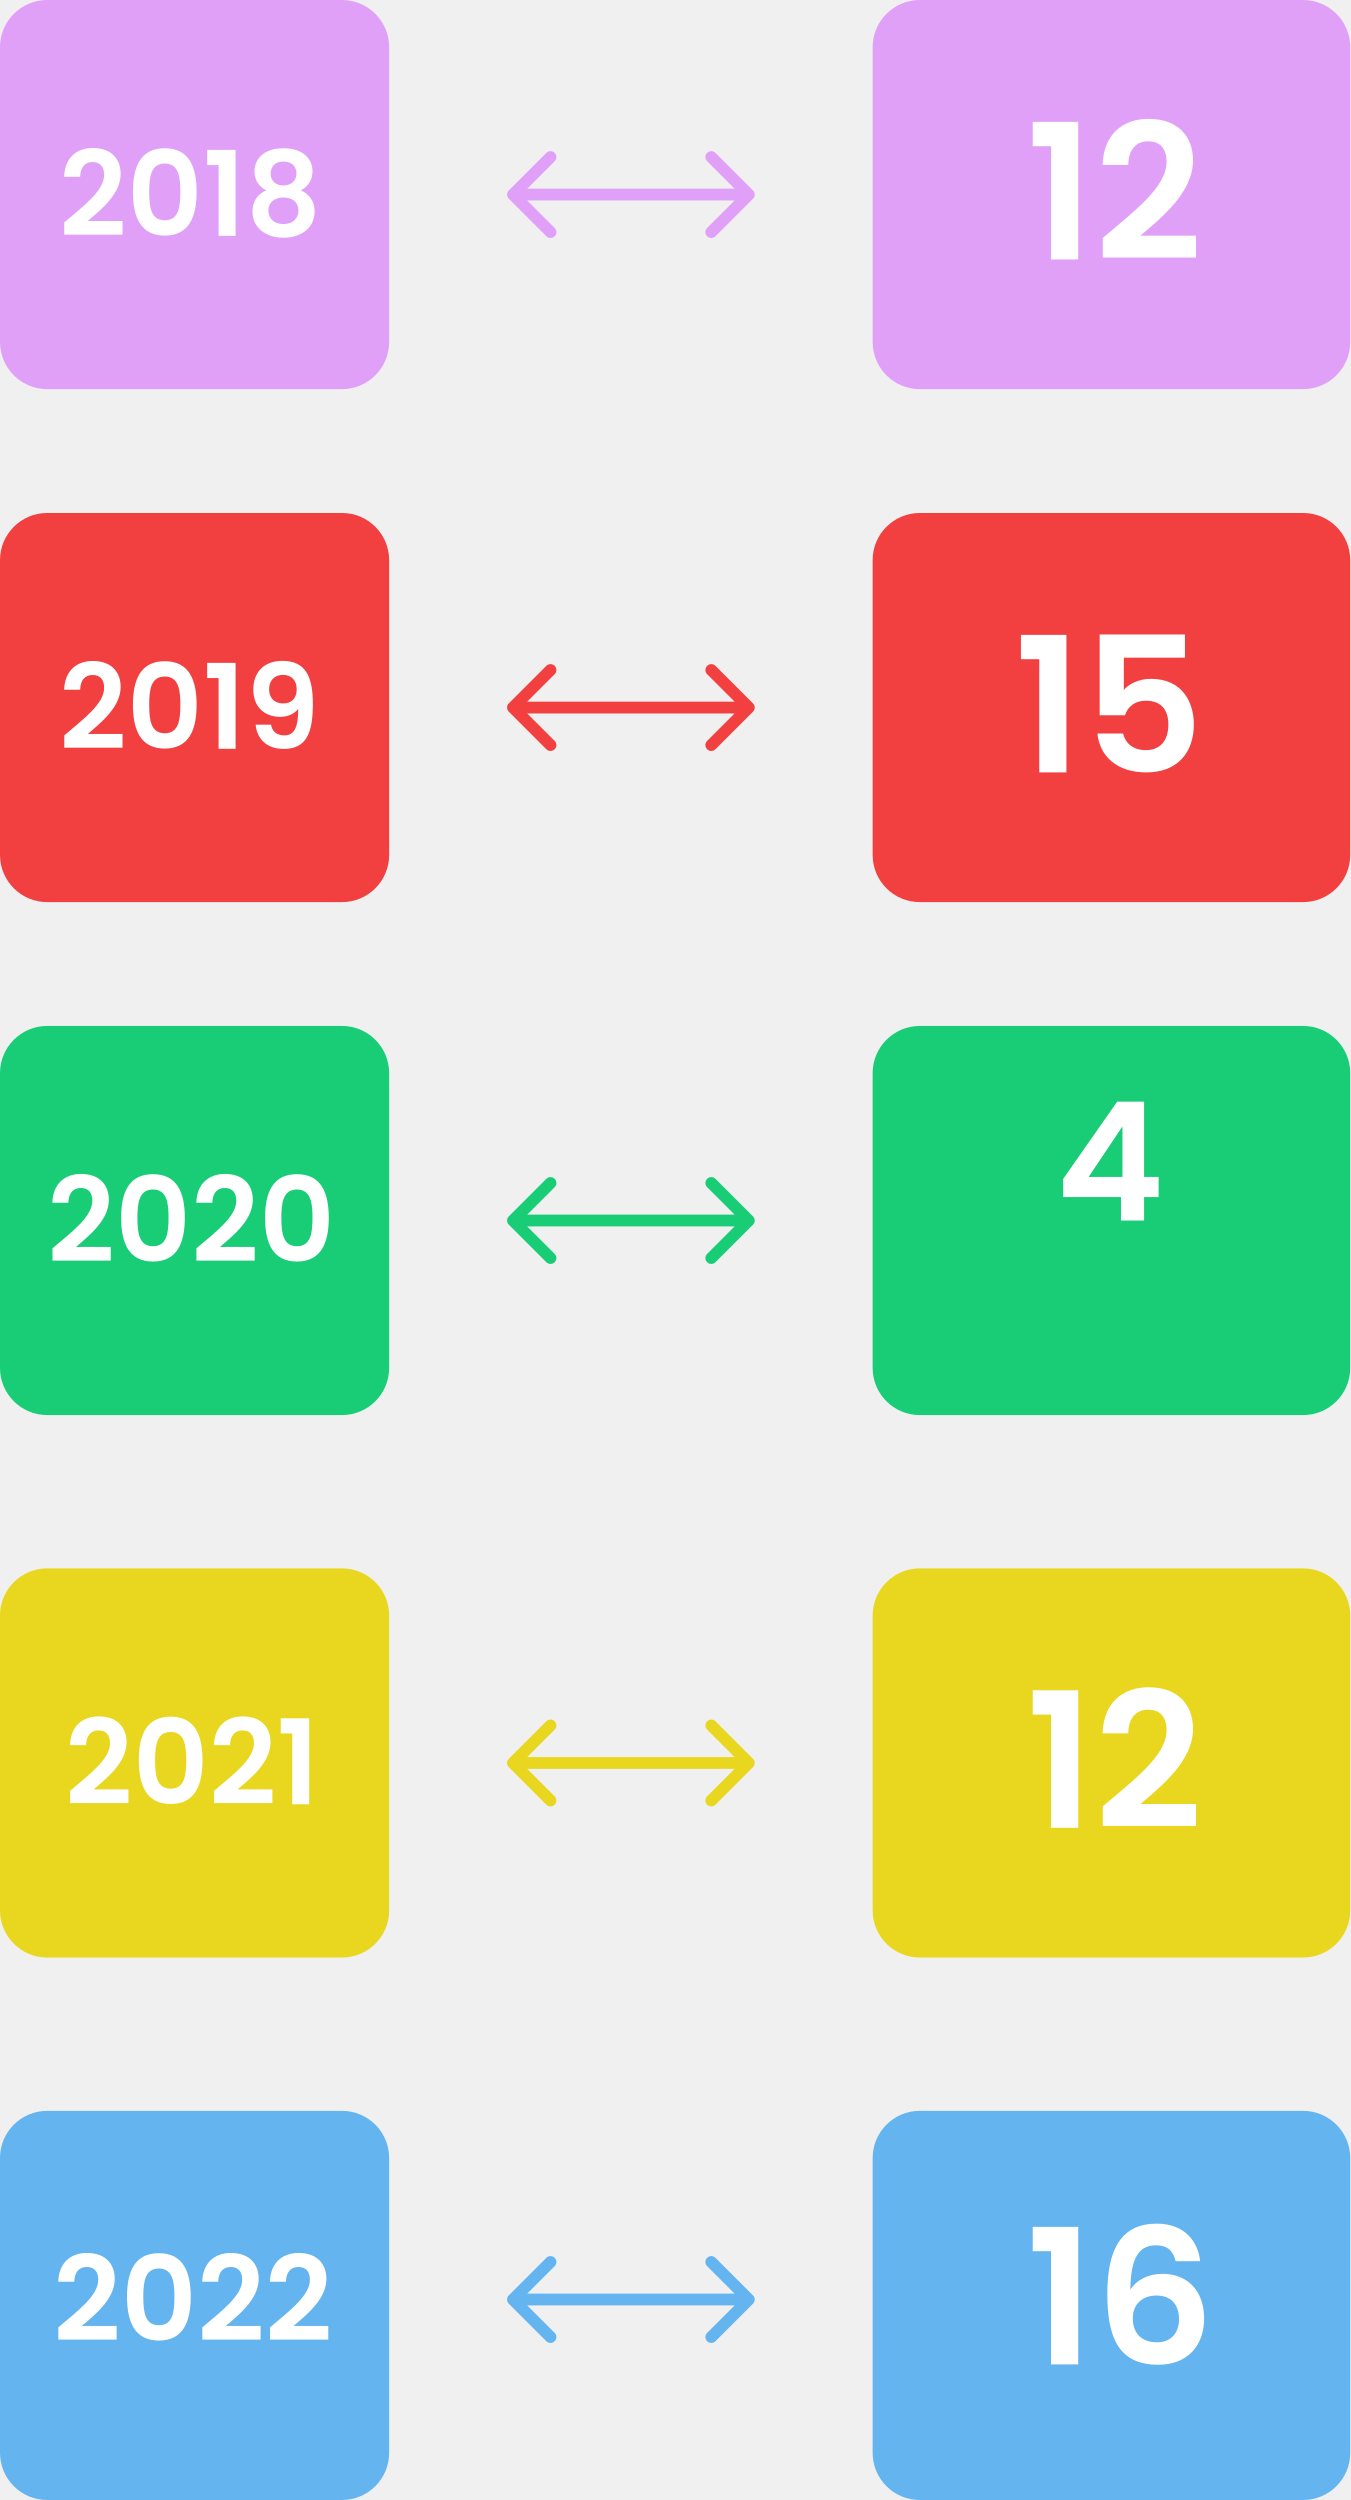
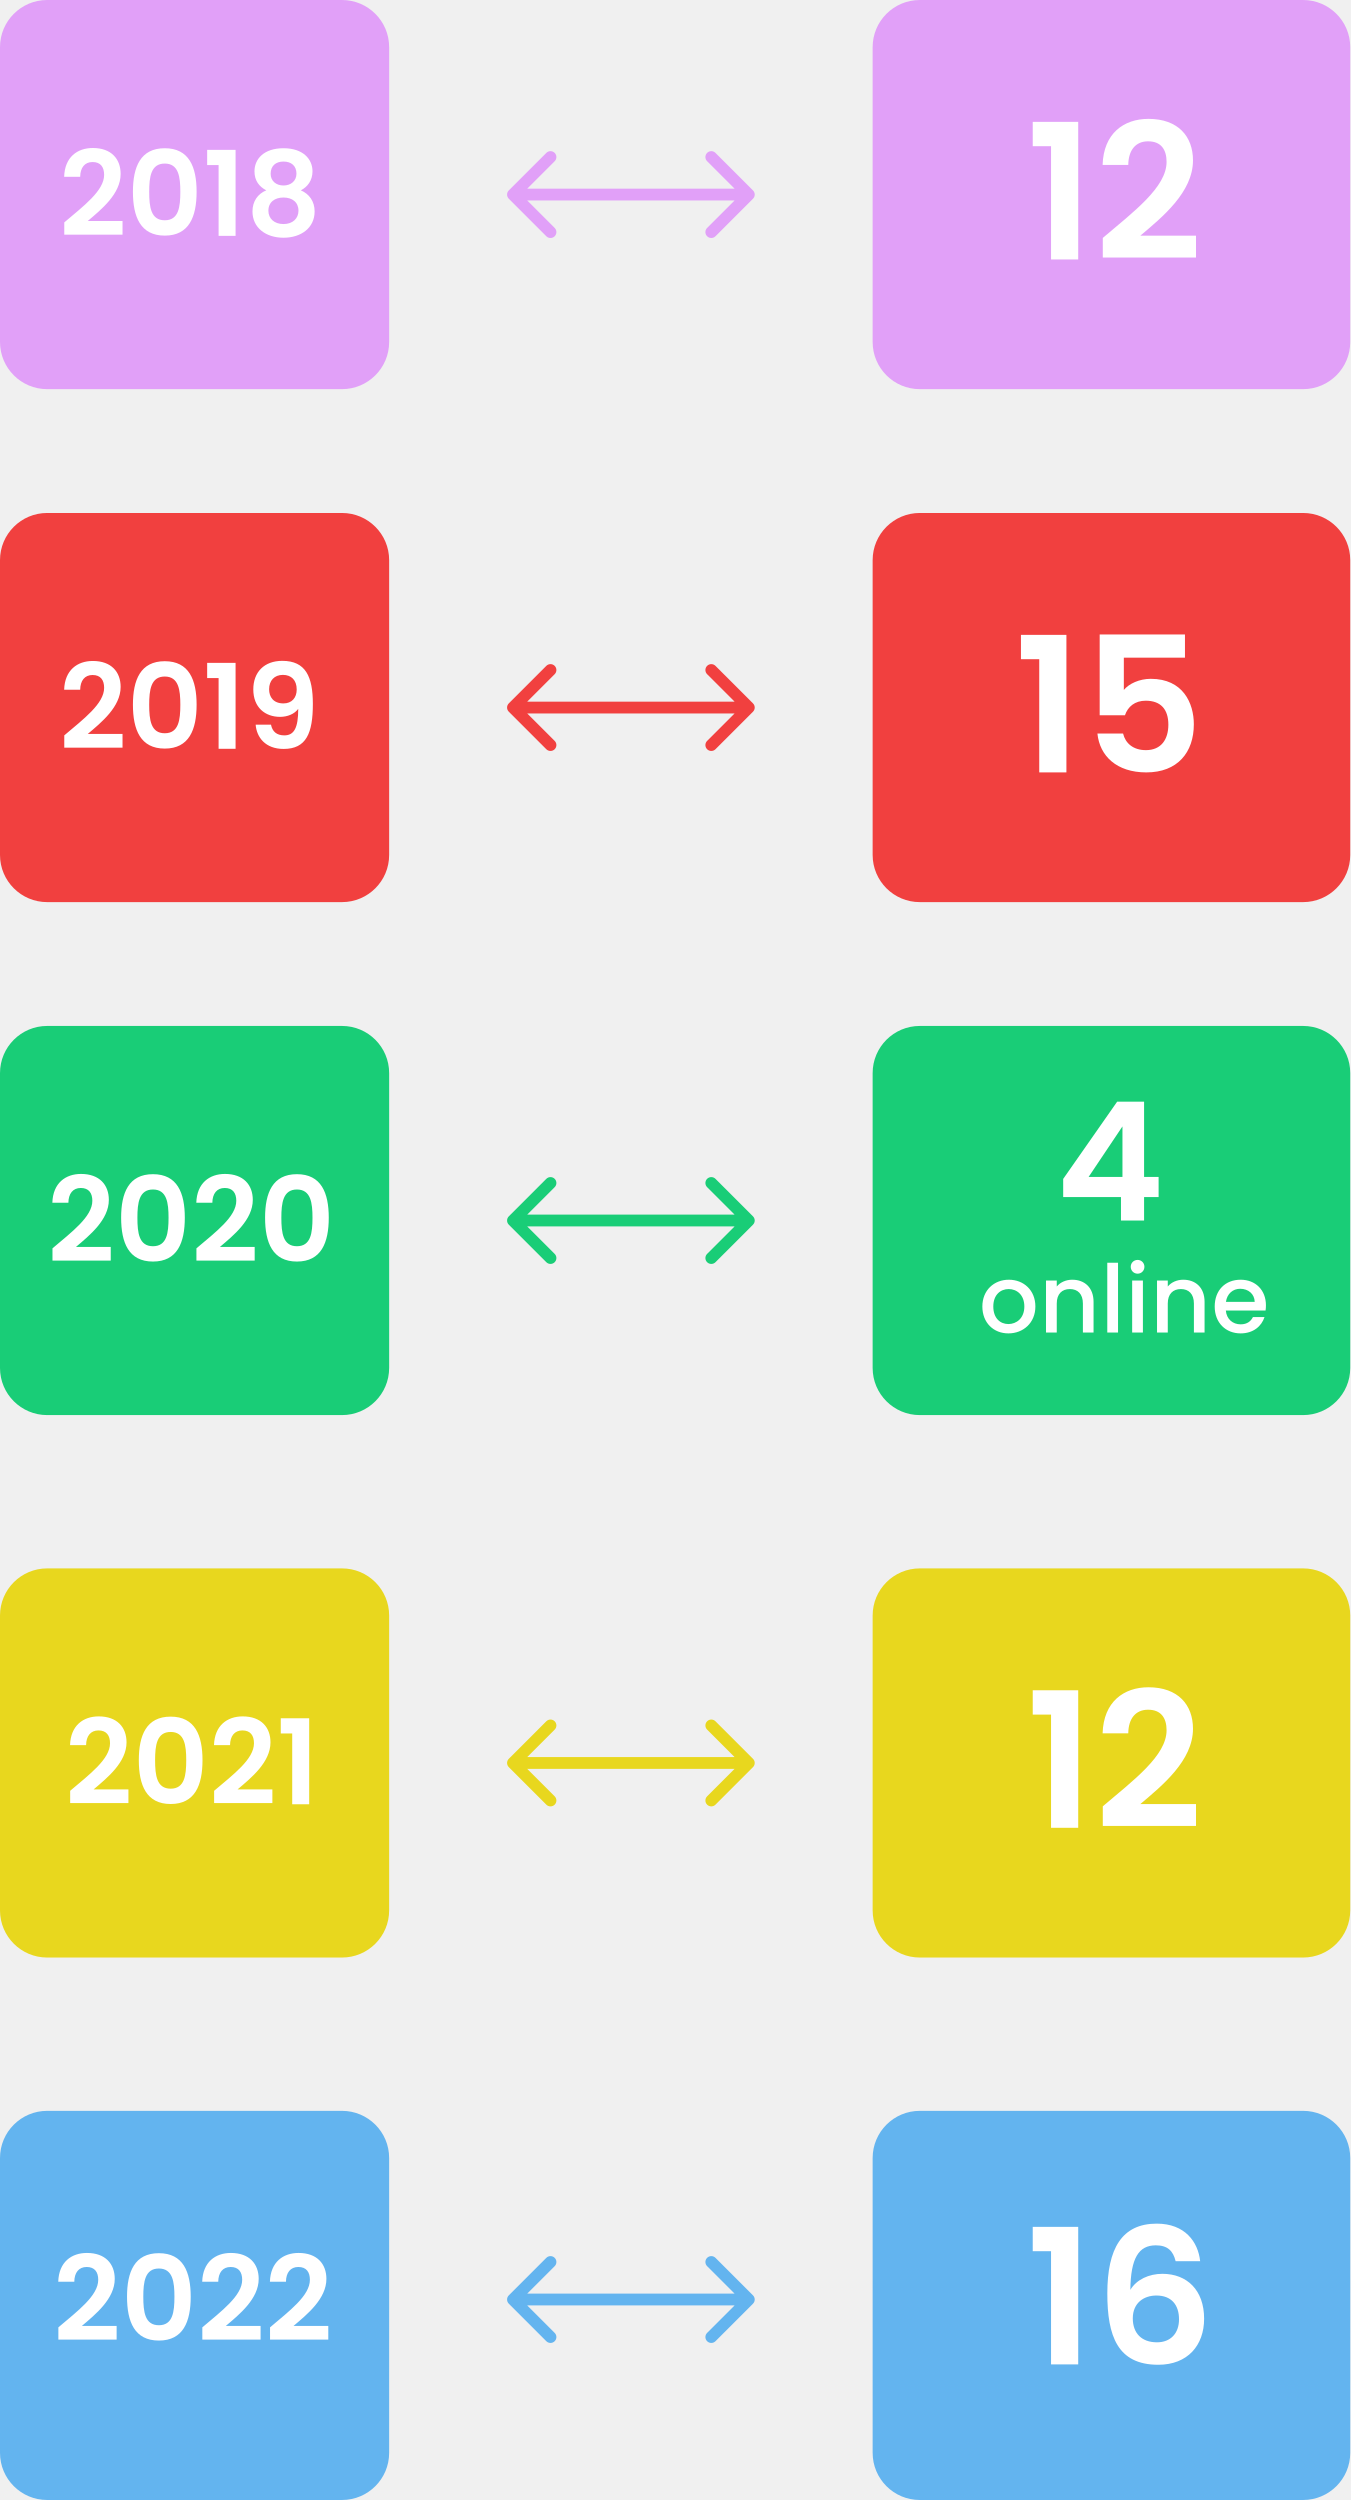
<svg xmlns="http://www.w3.org/2000/svg" width="229" height="424" viewBox="0 0 229 424" fill="none">
  <rect y="87" width="66" height="66" rx="8" fill="#F1403F" />
  <rect width="66" height="66" rx="8" fill="#E1A0F8" />
  <rect x="148" y="87" width="81" height="66" rx="8" fill="#F1403F" />
  <rect x="148" width="81" height="66" rx="8" fill="#E1A0F8" />
  <rect y="174" width="66" height="66" rx="8" fill="#19CD77" />
  <rect x="148" y="174" width="81" height="66" rx="8" fill="#19CD77" />
  <rect y="266" width="66" height="66" rx="8" fill="#E8D71E" />
  <rect x="148" y="266" width="81" height="66" rx="8" fill="#E8D71E" />
  <rect y="358" width="66" height="66" rx="8" fill="#63B4EF" />
  <rect x="148" y="358" width="81" height="66" rx="8" fill="#63B4EF" />
  <path d="M10.9 126.8H20.78V124.48H14.88C17.2 122.52 20.46 119.88 20.46 116.5C20.46 113.96 18.88 112.1 15.74 112.1C13.12 112.1 10.98 113.64 10.88 116.98H13.6C13.62 115.44 14.36 114.48 15.7 114.48C17.08 114.48 17.66 115.36 17.66 116.66C17.66 119.34 14.2 121.92 10.9 124.72V126.8ZM22.544 119.52C22.544 123.78 23.824 126.96 27.944 126.96C32.064 126.96 33.344 123.78 33.344 119.52C33.344 115.3 32.064 112.14 27.944 112.14C23.824 112.14 22.544 115.3 22.544 119.52ZM30.584 119.52C30.584 122.12 30.304 124.36 27.944 124.36C25.584 124.36 25.304 122.12 25.304 119.52C25.304 117.02 25.584 114.74 27.944 114.74C30.304 114.74 30.584 117.02 30.584 119.52ZM37.074 127H39.954V112.42H35.134V115H37.074V127ZM43.36 122.9C43.52 125.04 45 127.02 48.1 127.02C51.96 127.02 53.06 124.34 53.06 119.38C53.06 114.76 51.84 112.08 47.88 112.08C44.8 112.08 42.96 114 42.96 116.92C42.96 120 44.98 121.58 47.5 121.58C48.78 121.58 49.96 121.08 50.58 120.22C50.58 123.5 49.86 124.72 48.22 124.72C46.92 124.72 46.18 124.06 45.96 122.9H43.36ZM48.08 119.3C46.38 119.3 45.64 118.22 45.64 116.9C45.64 115.44 46.52 114.46 47.98 114.46C49.4 114.46 50.32 115.34 50.32 116.94C50.32 118.36 49.48 119.3 48.08 119.3Z" fill="white" />
  <path d="M10.9 39.8H20.78V37.48H14.88C17.2 35.52 20.46 32.88 20.46 29.5C20.46 26.96 18.88 25.1 15.74 25.1C13.12 25.1 10.98 26.64 10.88 29.98H13.6C13.62 28.44 14.36 27.48 15.7 27.48C17.08 27.48 17.66 28.36 17.66 29.66C17.66 32.34 14.2 34.92 10.9 37.72V39.8ZM22.544 32.52C22.544 36.78 23.824 39.96 27.944 39.96C32.064 39.96 33.344 36.78 33.344 32.52C33.344 28.3 32.064 25.14 27.944 25.14C23.824 25.14 22.544 28.3 22.544 32.52ZM30.584 32.52C30.584 35.12 30.304 37.36 27.944 37.36C25.584 37.36 25.304 35.12 25.304 32.52C25.304 30.02 25.584 27.74 27.944 27.74C30.304 27.74 30.584 30.02 30.584 32.52ZM37.074 40H39.954V25.42H35.134V28H37.074V40ZM45.16 32.28C43.72 32.88 42.82 34.14 42.82 35.86C42.82 38.64 45.1 40.32 48.08 40.32C51.08 40.32 53.36 38.64 53.36 35.86C53.36 34.16 52.46 32.9 51.02 32.28C52.16 31.7 53 30.6 53 29.06C53 26.98 51.4 25.14 48.08 25.14C44.76 25.14 43.16 26.96 43.16 29.06C43.16 30.64 43.96 31.66 45.16 32.28ZM48.08 31.46C46.82 31.46 45.9 30.68 45.9 29.48C45.9 28.12 46.78 27.4 48.08 27.4C49.42 27.4 50.28 28.14 50.28 29.46C50.28 30.66 49.36 31.46 48.08 31.46ZM48.08 33.5C49.58 33.5 50.62 34.3 50.62 35.74C50.62 37.02 49.68 38 48.08 38C46.48 38 45.52 37.04 45.52 35.74C45.52 34.26 46.62 33.5 48.08 33.5Z" fill="white" />
  <path d="M8.9 213.8H18.78V211.48H12.88C15.2 209.52 18.46 206.88 18.46 203.5C18.46 200.96 16.88 199.1 13.74 199.1C11.12 199.1 8.98 200.64 8.88 203.98H11.6C11.62 202.44 12.36 201.48 13.7 201.48C15.08 201.48 15.66 202.36 15.66 203.66C15.66 206.34 12.2 208.92 8.9 211.72V213.8ZM20.544 206.52C20.544 210.78 21.824 213.96 25.944 213.96C30.064 213.96 31.344 210.78 31.344 206.52C31.344 202.3 30.064 199.14 25.944 199.14C21.824 199.14 20.544 202.3 20.544 206.52ZM28.584 206.52C28.584 209.12 28.304 211.36 25.944 211.36C23.584 211.36 23.304 209.12 23.304 206.52C23.304 204.02 23.584 201.74 25.944 201.74C28.304 201.74 28.584 204.02 28.584 206.52ZM33.314 213.8H43.194V211.48H37.294C39.614 209.52 42.874 206.88 42.874 203.5C42.874 200.96 41.294 199.1 38.154 199.1C35.534 199.1 33.394 200.64 33.294 203.98H36.014C36.034 202.44 36.774 201.48 38.114 201.48C39.494 201.48 40.074 202.36 40.074 203.66C40.074 206.34 36.614 208.92 33.314 211.72V213.8ZM44.958 206.52C44.958 210.78 46.238 213.96 50.358 213.96C54.478 213.96 55.758 210.78 55.758 206.52C55.758 202.3 54.478 199.14 50.358 199.14C46.238 199.14 44.958 202.3 44.958 206.52ZM52.998 206.52C52.998 209.12 52.718 211.36 50.358 211.36C47.998 211.36 47.718 209.12 47.718 206.52C47.718 204.02 47.998 201.74 50.358 201.74C52.718 201.74 52.998 204.02 52.998 206.52Z" fill="white" />
  <path d="M11.9 305.8H21.78V303.48H15.88C18.2 301.52 21.46 298.88 21.46 295.5C21.46 292.96 19.88 291.1 16.74 291.1C14.12 291.1 11.98 292.64 11.88 295.98H14.6C14.62 294.44 15.36 293.48 16.7 293.48C18.08 293.48 18.66 294.36 18.66 295.66C18.66 298.34 15.2 300.92 11.9 303.72V305.8ZM23.544 298.52C23.544 302.78 24.824 305.96 28.944 305.96C33.064 305.96 34.344 302.78 34.344 298.52C34.344 294.3 33.064 291.14 28.944 291.14C24.824 291.14 23.544 294.3 23.544 298.52ZM31.584 298.52C31.584 301.12 31.304 303.36 28.944 303.36C26.584 303.36 26.304 301.12 26.304 298.52C26.304 296.02 26.584 293.74 28.944 293.74C31.304 293.74 31.584 296.02 31.584 298.52ZM36.314 305.8H46.194V303.48H40.294C42.614 301.52 45.874 298.88 45.874 295.5C45.874 292.96 44.294 291.1 41.154 291.1C38.534 291.1 36.394 292.64 36.294 295.98H39.014C39.034 294.44 39.774 293.48 41.114 293.48C42.494 293.48 43.074 294.36 43.074 295.66C43.074 298.34 39.614 300.92 36.314 303.72V305.8ZM49.558 306H52.438V291.42H47.618V294H49.558V306Z" fill="white" />
  <path d="M9.9 396.8H19.78V394.48H13.88C16.2 392.52 19.46 389.88 19.46 386.5C19.46 383.96 17.88 382.1 14.74 382.1C12.12 382.1 9.98 383.64 9.88 386.98H12.6C12.62 385.44 13.36 384.48 14.7 384.48C16.08 384.48 16.66 385.36 16.66 386.66C16.66 389.34 13.2 391.92 9.9 394.72V396.8ZM21.544 389.52C21.544 393.78 22.824 396.96 26.944 396.96C31.064 396.96 32.344 393.78 32.344 389.52C32.344 385.3 31.064 382.14 26.944 382.14C22.824 382.14 21.544 385.3 21.544 389.52ZM29.584 389.52C29.584 392.12 29.304 394.36 26.944 394.36C24.584 394.36 24.304 392.12 24.304 389.52C24.304 387.02 24.584 384.74 26.944 384.74C29.304 384.74 29.584 387.02 29.584 389.52ZM34.314 396.8H44.194V394.48H38.294C40.614 392.52 43.874 389.88 43.874 386.5C43.874 383.96 42.294 382.1 39.154 382.1C36.534 382.1 34.394 383.64 34.294 386.98H37.014C37.034 385.44 37.774 384.48 39.114 384.48C40.494 384.48 41.074 385.36 41.074 386.66C41.074 389.34 37.614 391.92 34.314 394.72V396.8ZM45.798 396.8H55.678V394.48H49.778C52.098 392.52 55.358 389.88 55.358 386.5C55.358 383.96 53.778 382.1 50.638 382.1C48.018 382.1 45.878 383.64 45.778 386.98H48.498C48.518 385.44 49.258 384.48 50.598 384.48C51.978 384.48 52.558 385.36 52.558 386.66C52.558 389.34 49.098 391.92 45.798 394.72V396.8Z" fill="white" />
  <path d="M176.256 131H180.864V107.672H173.152V111.8H176.256V131ZM186.506 107.608V121.304H190.794C191.274 119.864 192.458 118.84 194.314 118.84C196.842 118.84 198.154 120.28 198.154 122.904C198.154 125.368 196.97 127.224 194.346 127.224C192.17 127.224 190.858 126.04 190.474 124.408H186.122C186.506 128.216 189.386 131 194.41 131C199.722 131 202.474 127.608 202.474 122.84C202.474 119.224 200.618 115.128 195.178 115.128C193.226 115.128 191.466 115.96 190.602 117.016V111.544H200.97V107.608H186.506Z" fill="white" />
  <path d="M178.256 44H182.864V20.672H175.152V24.8H178.256V44ZM187.034 43.68H202.842V39.968H193.402C197.114 36.832 202.33 32.608 202.33 27.2C202.33 23.136 199.802 20.16 194.778 20.16C190.586 20.16 187.162 22.624 187.002 27.968H191.354C191.386 25.504 192.57 23.968 194.714 23.968C196.922 23.968 197.85 25.376 197.85 27.456C197.85 31.744 192.314 35.872 187.034 40.352V43.68Z" fill="white" />
  <path d="M190.116 207H194.036V203.024H196.5V199.608H194.036V186.84H189.472L180.316 199.944V203.024H190.116V207ZM184.628 199.608L190.368 191.04V199.608H184.628Z" fill="white" />
  <path d="M178.256 310H182.864V286.672H175.152V290.8H178.256V310ZM187.034 309.68H202.842V305.968H193.402C197.114 302.832 202.33 298.608 202.33 293.2C202.33 289.136 199.802 286.16 194.778 286.16C190.586 286.16 187.162 288.624 187.002 293.968H191.354C191.386 291.504 192.57 289.968 194.714 289.968C196.922 289.968 197.85 291.376 197.85 293.456C197.85 297.744 192.314 301.872 187.034 306.352V309.68Z" fill="white" />
  <path d="M178.256 401H182.864V377.672H175.152V381.8H178.256V401ZM203.546 383.496C203.194 380.2 200.954 377.128 196.186 377.128C190.266 377.128 187.802 381.352 187.802 388.968C187.802 396.2 189.53 401.064 196.442 401.064C201.434 401.064 204.218 397.768 204.218 393.256C204.218 388.392 201.306 385.64 197.146 385.64C194.874 385.64 192.762 386.6 191.706 388.36C191.77 382.984 193.114 380.808 196.026 380.808C198.042 380.808 198.97 381.768 199.386 383.496H203.546ZM196.122 389.32C198.714 389.32 199.962 390.952 199.962 393.352C199.962 395.752 198.522 397.256 196.218 397.256C193.594 397.256 192.122 395.688 192.122 393.192C192.122 390.536 194.042 389.32 196.122 389.32Z" fill="white" />
  <path d="M86.293 119.293C85.902 119.683 85.902 120.317 86.293 120.707L92.657 127.071C93.047 127.462 93.68 127.462 94.071 127.071C94.462 126.681 94.462 126.047 94.071 125.657L88.414 120L94.071 114.343C94.462 113.953 94.462 113.319 94.071 112.929C93.68 112.538 93.047 112.538 92.657 112.929L86.293 119.293ZM127.707 120.707C128.098 120.317 128.098 119.683 127.707 119.293L121.343 112.929C120.953 112.538 120.319 112.538 119.929 112.929C119.538 113.319 119.538 113.953 119.929 114.343L125.586 120L119.929 125.657C119.538 126.047 119.538 126.681 119.929 127.071C120.319 127.462 120.953 127.462 121.343 127.071L127.707 120.707ZM87 121L127 121L127 119L87 119L87 121Z" fill="#F1403F" />
  <path d="M86.293 32.293C85.902 32.683 85.902 33.317 86.293 33.707L92.657 40.071C93.047 40.462 93.68 40.462 94.071 40.071C94.462 39.681 94.462 39.047 94.071 38.657L88.414 33L94.071 27.343C94.462 26.953 94.462 26.32 94.071 25.929C93.68 25.538 93.047 25.538 92.657 25.929L86.293 32.293ZM127.707 33.707C128.098 33.317 128.098 32.683 127.707 32.293L121.343 25.929C120.953 25.538 120.319 25.538 119.929 25.929C119.538 26.32 119.538 26.953 119.929 27.343L125.586 33L119.929 38.657C119.538 39.047 119.538 39.681 119.929 40.071C120.319 40.462 120.953 40.462 121.343 40.071L127.707 33.707ZM87 34L127 34L127 32L87 32L87 34Z" fill="#E1A0F8" />
  <path d="M86.293 206.293C85.902 206.683 85.902 207.317 86.293 207.707L92.657 214.071C93.047 214.462 93.68 214.462 94.071 214.071C94.462 213.681 94.462 213.047 94.071 212.657L88.414 207L94.071 201.343C94.462 200.953 94.462 200.319 94.071 199.929C93.68 199.538 93.047 199.538 92.657 199.929L86.293 206.293ZM127.707 207.707C128.098 207.317 128.098 206.683 127.707 206.293L121.343 199.929C120.953 199.538 120.319 199.538 119.929 199.929C119.538 200.319 119.538 200.953 119.929 201.343L125.586 207L119.929 212.657C119.538 213.047 119.538 213.681 119.929 214.071C120.319 214.462 120.953 214.462 121.343 214.071L127.707 207.707ZM87 208L127 208L127 206L87 206L87 208Z" fill="#19CD77" />
  <path d="M86.293 298.293C85.902 298.683 85.902 299.317 86.293 299.707L92.657 306.071C93.047 306.462 93.68 306.462 94.071 306.071C94.462 305.681 94.462 305.047 94.071 304.657L88.414 299L94.071 293.343C94.462 292.953 94.462 292.319 94.071 291.929C93.68 291.538 93.047 291.538 92.657 291.929L86.293 298.293ZM127.707 299.707C128.098 299.317 128.098 298.683 127.707 298.293L121.343 291.929C120.953 291.538 120.319 291.538 119.929 291.929C119.538 292.319 119.538 292.953 119.929 293.343L125.586 299L119.929 304.657C119.538 305.047 119.538 305.681 119.929 306.071C120.319 306.462 120.953 306.462 121.343 306.071L127.707 299.707ZM87 300L127 300L127 298L87 298L87 300Z" fill="#E8D71E" />
  <path d="M86.293 389.293C85.902 389.683 85.902 390.317 86.293 390.707L92.657 397.071C93.047 397.462 93.68 397.462 94.071 397.071C94.462 396.681 94.462 396.047 94.071 395.657L88.414 390L94.071 384.343C94.462 383.953 94.462 383.319 94.071 382.929C93.68 382.538 93.047 382.538 92.657 382.929L86.293 389.293ZM127.707 390.707C128.098 390.317 128.098 389.683 127.707 389.293L121.343 382.929C120.953 382.538 120.319 382.538 119.929 382.929C119.538 383.319 119.538 383.953 119.929 384.343L125.586 390L119.929 395.657C119.538 396.047 119.538 396.681 119.929 397.071C120.319 397.462 120.953 397.462 121.343 397.071L127.707 390.707ZM87 391L127 391L127 389L87 389L87 391Z" fill="#63B4EF" />
+   <path d="M175.6 221.584C175.6 218.816 173.616 217.04 171.104 217.04C168.592 217.04 166.608 218.816 166.608 221.584C166.608 224.352 168.512 226.144 171.024 226.144C173.552 226.144 175.6 224.352 175.6 221.584ZM168.464 221.584C168.464 219.584 169.696 218.624 171.072 218.624C172.432 218.624 173.728 219.584 173.728 221.584C173.728 223.584 172.384 224.56 171.024 224.56C169.648 224.56 168.464 223.584 168.464 221.584ZM183.659 226H185.467V220.8C185.467 218.336 183.915 217.04 181.851 217.04C180.795 217.04 179.819 217.472 179.227 218.192V217.184H177.403V226H179.227V221.072C179.227 219.456 180.107 218.624 181.451 218.624C182.779 218.624 183.659 219.456 183.659 221.072V226ZM187.794 226H189.618V214.16H187.794V226ZM192.013 226H193.837V217.184H192.013V226ZM192.941 216.016C193.581 216.016 194.093 215.504 194.093 214.848C194.093 214.192 193.581 213.68 192.941 213.68C192.285 213.68 191.773 214.192 191.773 214.848C191.773 215.504 192.285 216.016 192.941 216.016ZM202.487 226H204.295V220.8C204.295 218.336 202.743 217.04 200.679 217.04C199.623 217.04 198.647 217.472 198.055 218.192V217.184H196.231V226H198.055V221.072C198.055 219.456 198.935 218.624 200.279 218.624C201.607 218.624 202.487 219.456 202.487 221.072V226ZM210.334 218.576C211.694 218.576 212.766 219.44 212.798 220.8H207.918C208.11 219.408 209.102 218.576 210.334 218.576ZM214.462 223.376H212.494C212.158 224.064 211.534 224.608 210.414 224.608C209.07 224.608 208.03 223.728 207.902 222.272H214.638C214.686 221.968 214.702 221.68 214.702 221.376C214.702 218.784 212.926 217.04 210.414 217.04C207.806 217.04 206.014 218.816 206.014 221.584C206.014 224.352 207.886 226.144 210.414 226.144C212.574 226.144 213.966 224.912 214.462 223.376Z" fill="white" />
</svg>
